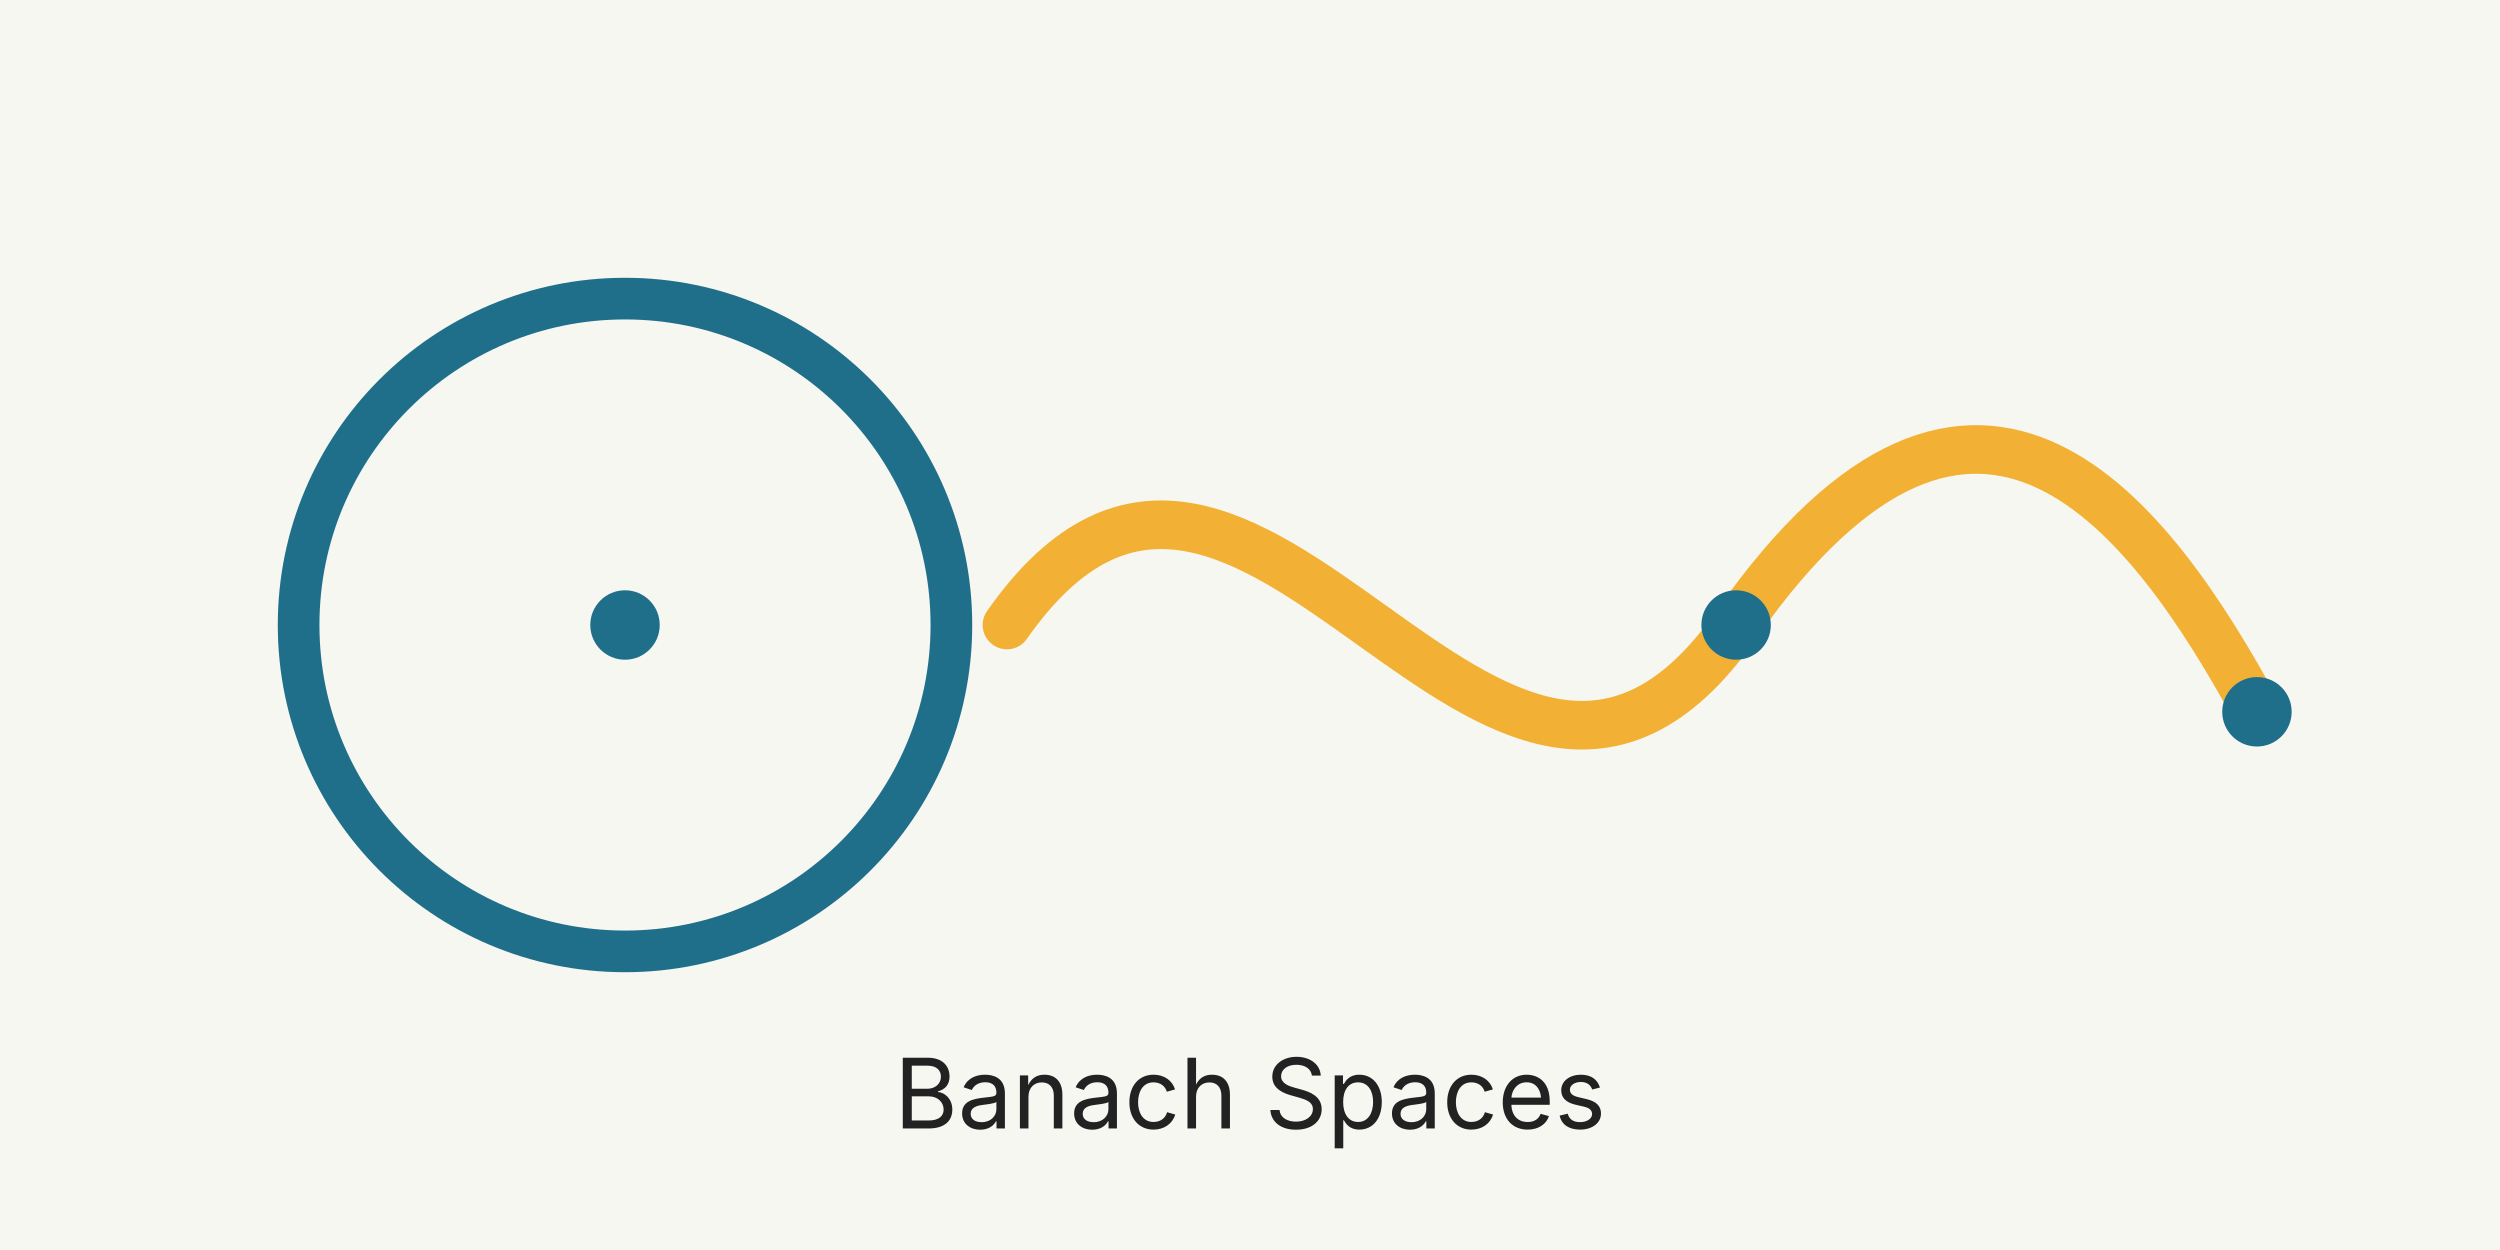
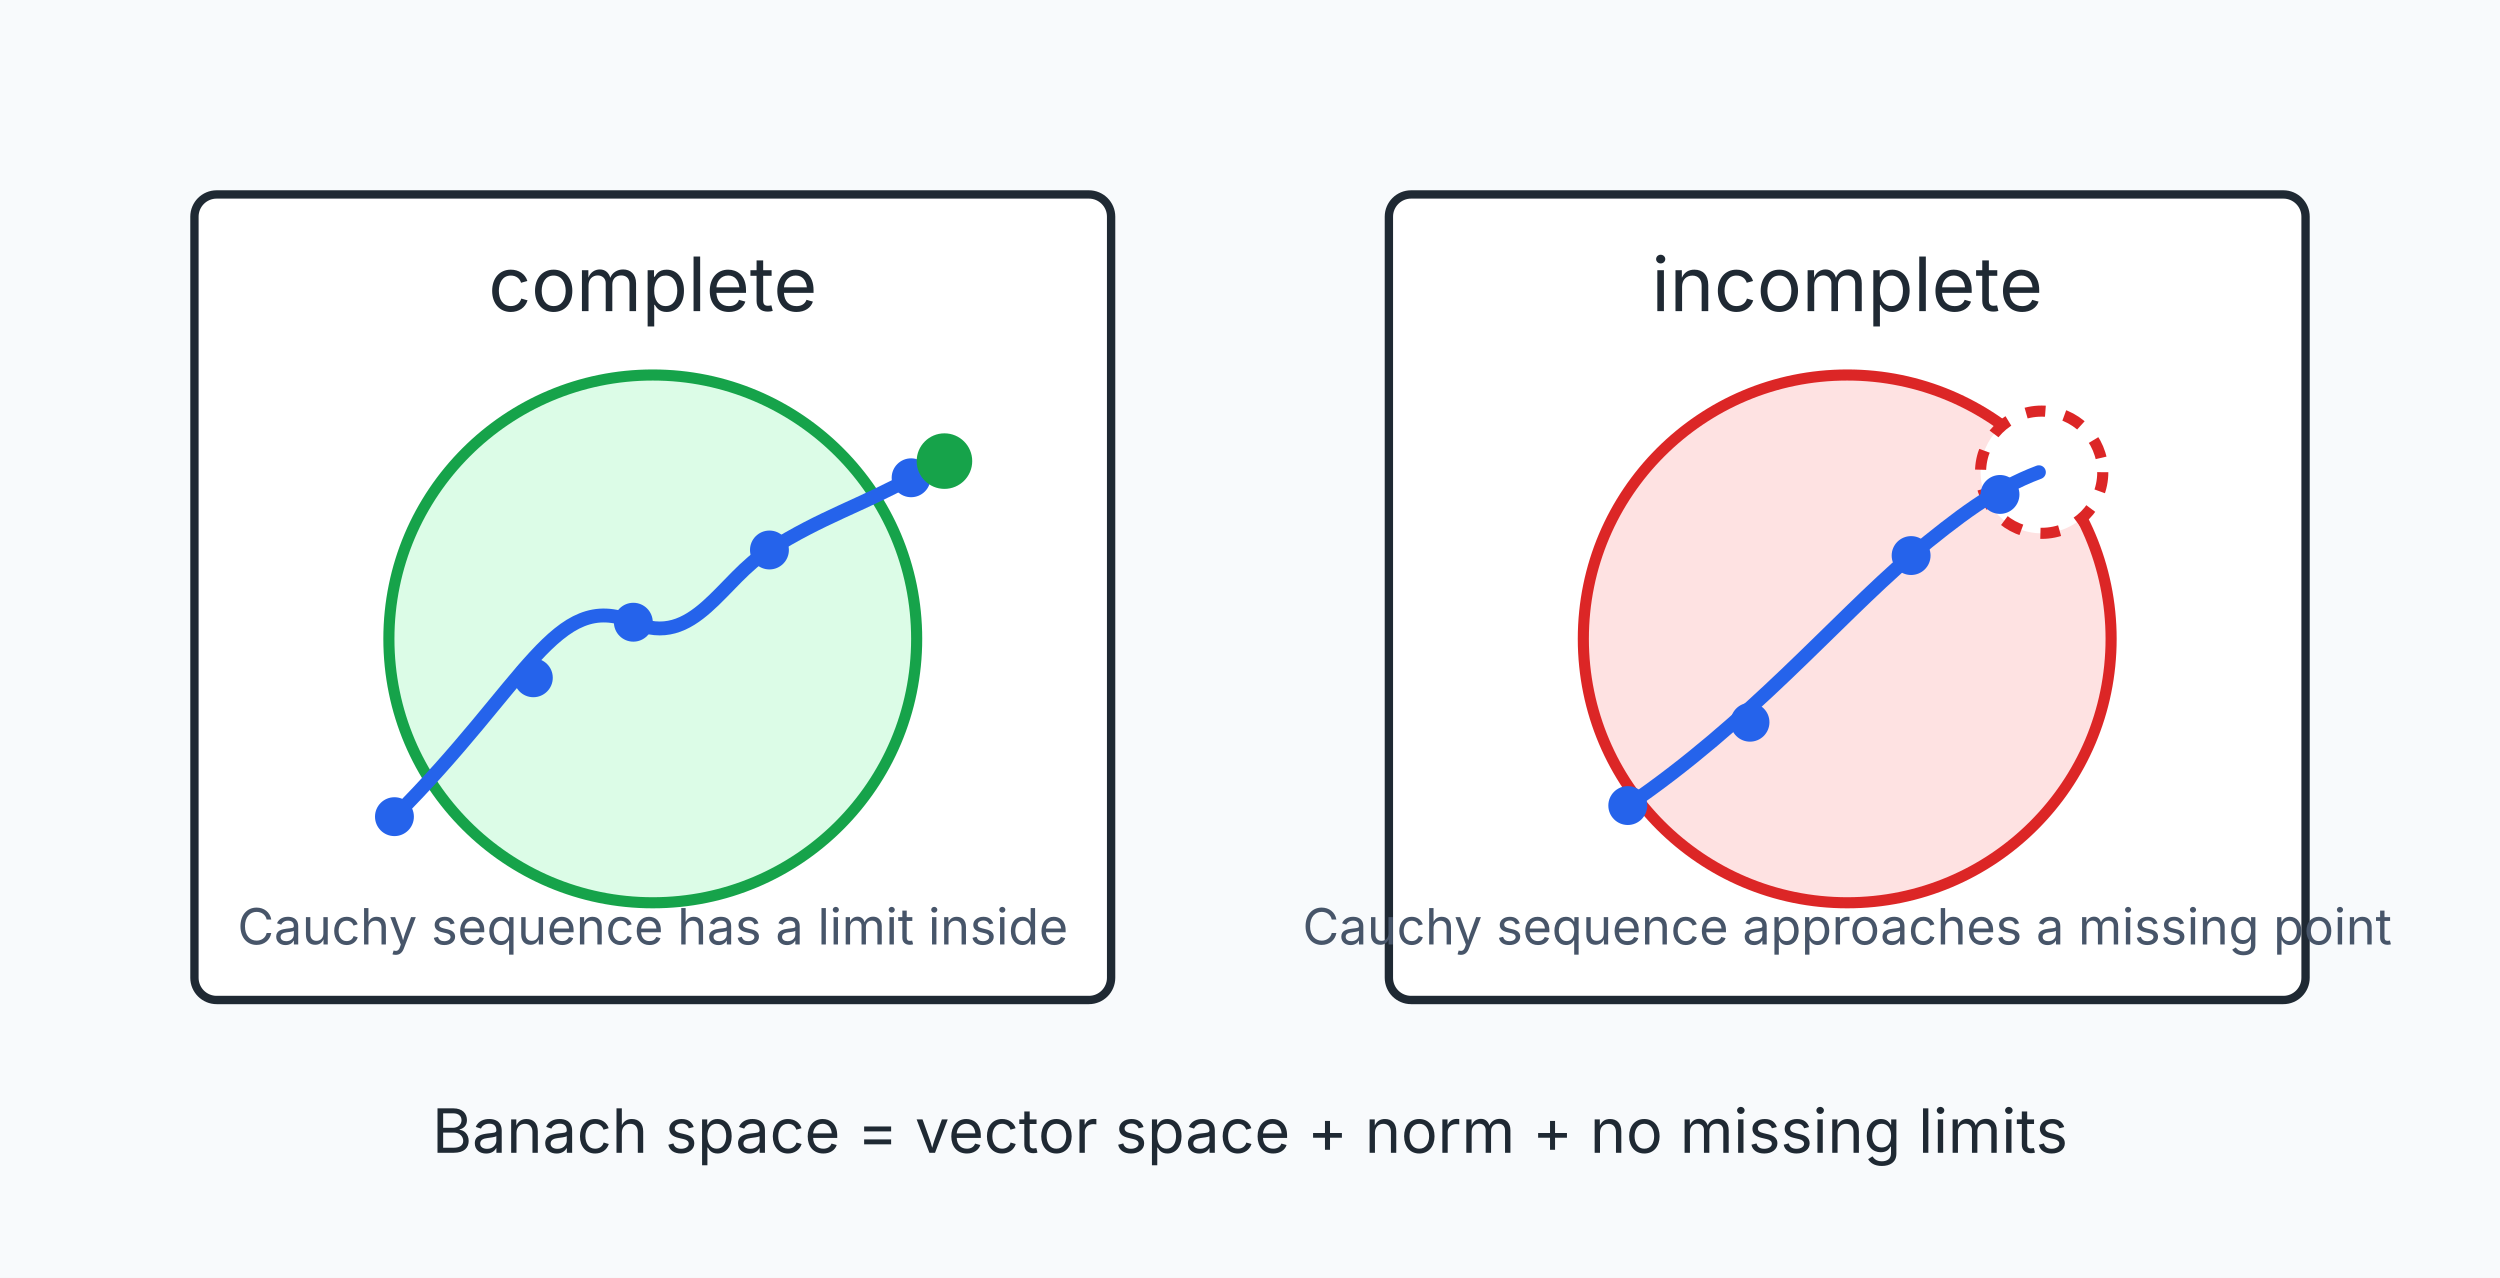
- <svg xmlns="http://www.w3.org/2000/svg" viewBox="0 0 720 360" role="img" aria-labelledby="title desc">
-   <rect width="720" height="360" fill="#f7f7f2" />
-   <circle cx="180" cy="180" r="94" fill="none" stroke="#1f6f8b" stroke-width="12" />
-   <path d="M290 180 C360 80 430 280 500 180 S620 150 650 205" fill="none" stroke="#f2b134" stroke-width="14" stroke-linecap="round" />
-   <g fill="#1f6f8b">
-     <circle cx="180" cy="180" r="10" />
-     <circle cx="500" cy="180" r="10" />
-     <circle cx="650" cy="205" r="10" />
+ <svg xmlns="http://www.w3.org/2000/svg" width="900" height="460" viewBox="0 0 900 460" role="img" aria-labelledby="title desc">
+   <rect width="900" height="460" fill="#f8fafc" />
+   <g transform="translate(70 70)">
+     <rect x="0" y="0" width="330" height="290" rx="8" fill="#ffffff" stroke="#1f2933" stroke-width="3" />
+     <text x="165" y="42" text-anchor="middle" font-family="Inter, Arial, sans-serif" font-size="27" fill="#1f2933">complete</text>
+     <circle cx="165" cy="160" r="95" fill="#dcfce7" stroke="#16a34a" stroke-width="4" />
+     <path d="M72 224 C120 176 130 142 158 154 C180 164 190 138 207 128 C226 116 240 112 258 102" fill="none" stroke="#2563eb" stroke-width="5" stroke-linecap="round" />
+     <g fill="#2563eb">
+       <circle cx="72" cy="224" r="7" />
+       <circle cx="122" cy="174" r="7" />
+       <circle cx="158" cy="154" r="7" />
+       <circle cx="207" cy="128" r="7" />
+       <circle cx="258" cy="102" r="7" />
+     </g>
+     <circle cx="270" cy="96" r="10" fill="#16a34a" />
+     <text x="165" y="270" text-anchor="middle" font-family="Inter, Arial, sans-serif" font-size="18" fill="#475569">Cauchy sequence has a limit inside</text>
  </g>
-   <text x="360" y="325" text-anchor="middle" font-family="Inter, Arial, sans-serif" font-size="28" fill="#222">Banach Spaces</text>
+   <g transform="translate(500 70)">
+     <rect x="0" y="0" width="330" height="290" rx="8" fill="#ffffff" stroke="#1f2933" stroke-width="3" />
+     <text x="165" y="42" text-anchor="middle" font-family="Inter, Arial, sans-serif" font-size="27" fill="#1f2933">incomplete</text>
+     <circle cx="165" cy="160" r="95" fill="#fee2e2" stroke="#dc2626" stroke-width="4" />
+     <circle cx="235" cy="100" r="22" fill="#ffffff" stroke="#dc2626" stroke-width="4" stroke-dasharray="7 7" />
+     <path d="M86 220 C130 190 160 154 188 130 C205 116 218 106 234 100" fill="none" stroke="#2563eb" stroke-width="5" stroke-linecap="round" />
+     <g fill="#2563eb">
+       <circle cx="86" cy="220" r="7" />
+       <circle cx="130" cy="190" r="7" />
+       <circle cx="188" cy="130" r="7" />
+       <circle cx="220" cy="108" r="7" />
+     </g>
+     <text x="165" y="270" text-anchor="middle" font-family="Inter, Arial, sans-serif" font-size="18" fill="#475569">Cauchy sequence approaches a missing point</text>
+   </g>
+   <text x="450" y="415" text-anchor="middle" font-family="Inter, Arial, sans-serif" font-size="22" fill="#1f2933">Banach space = vector space + norm + no missing limits</text>
</svg>
